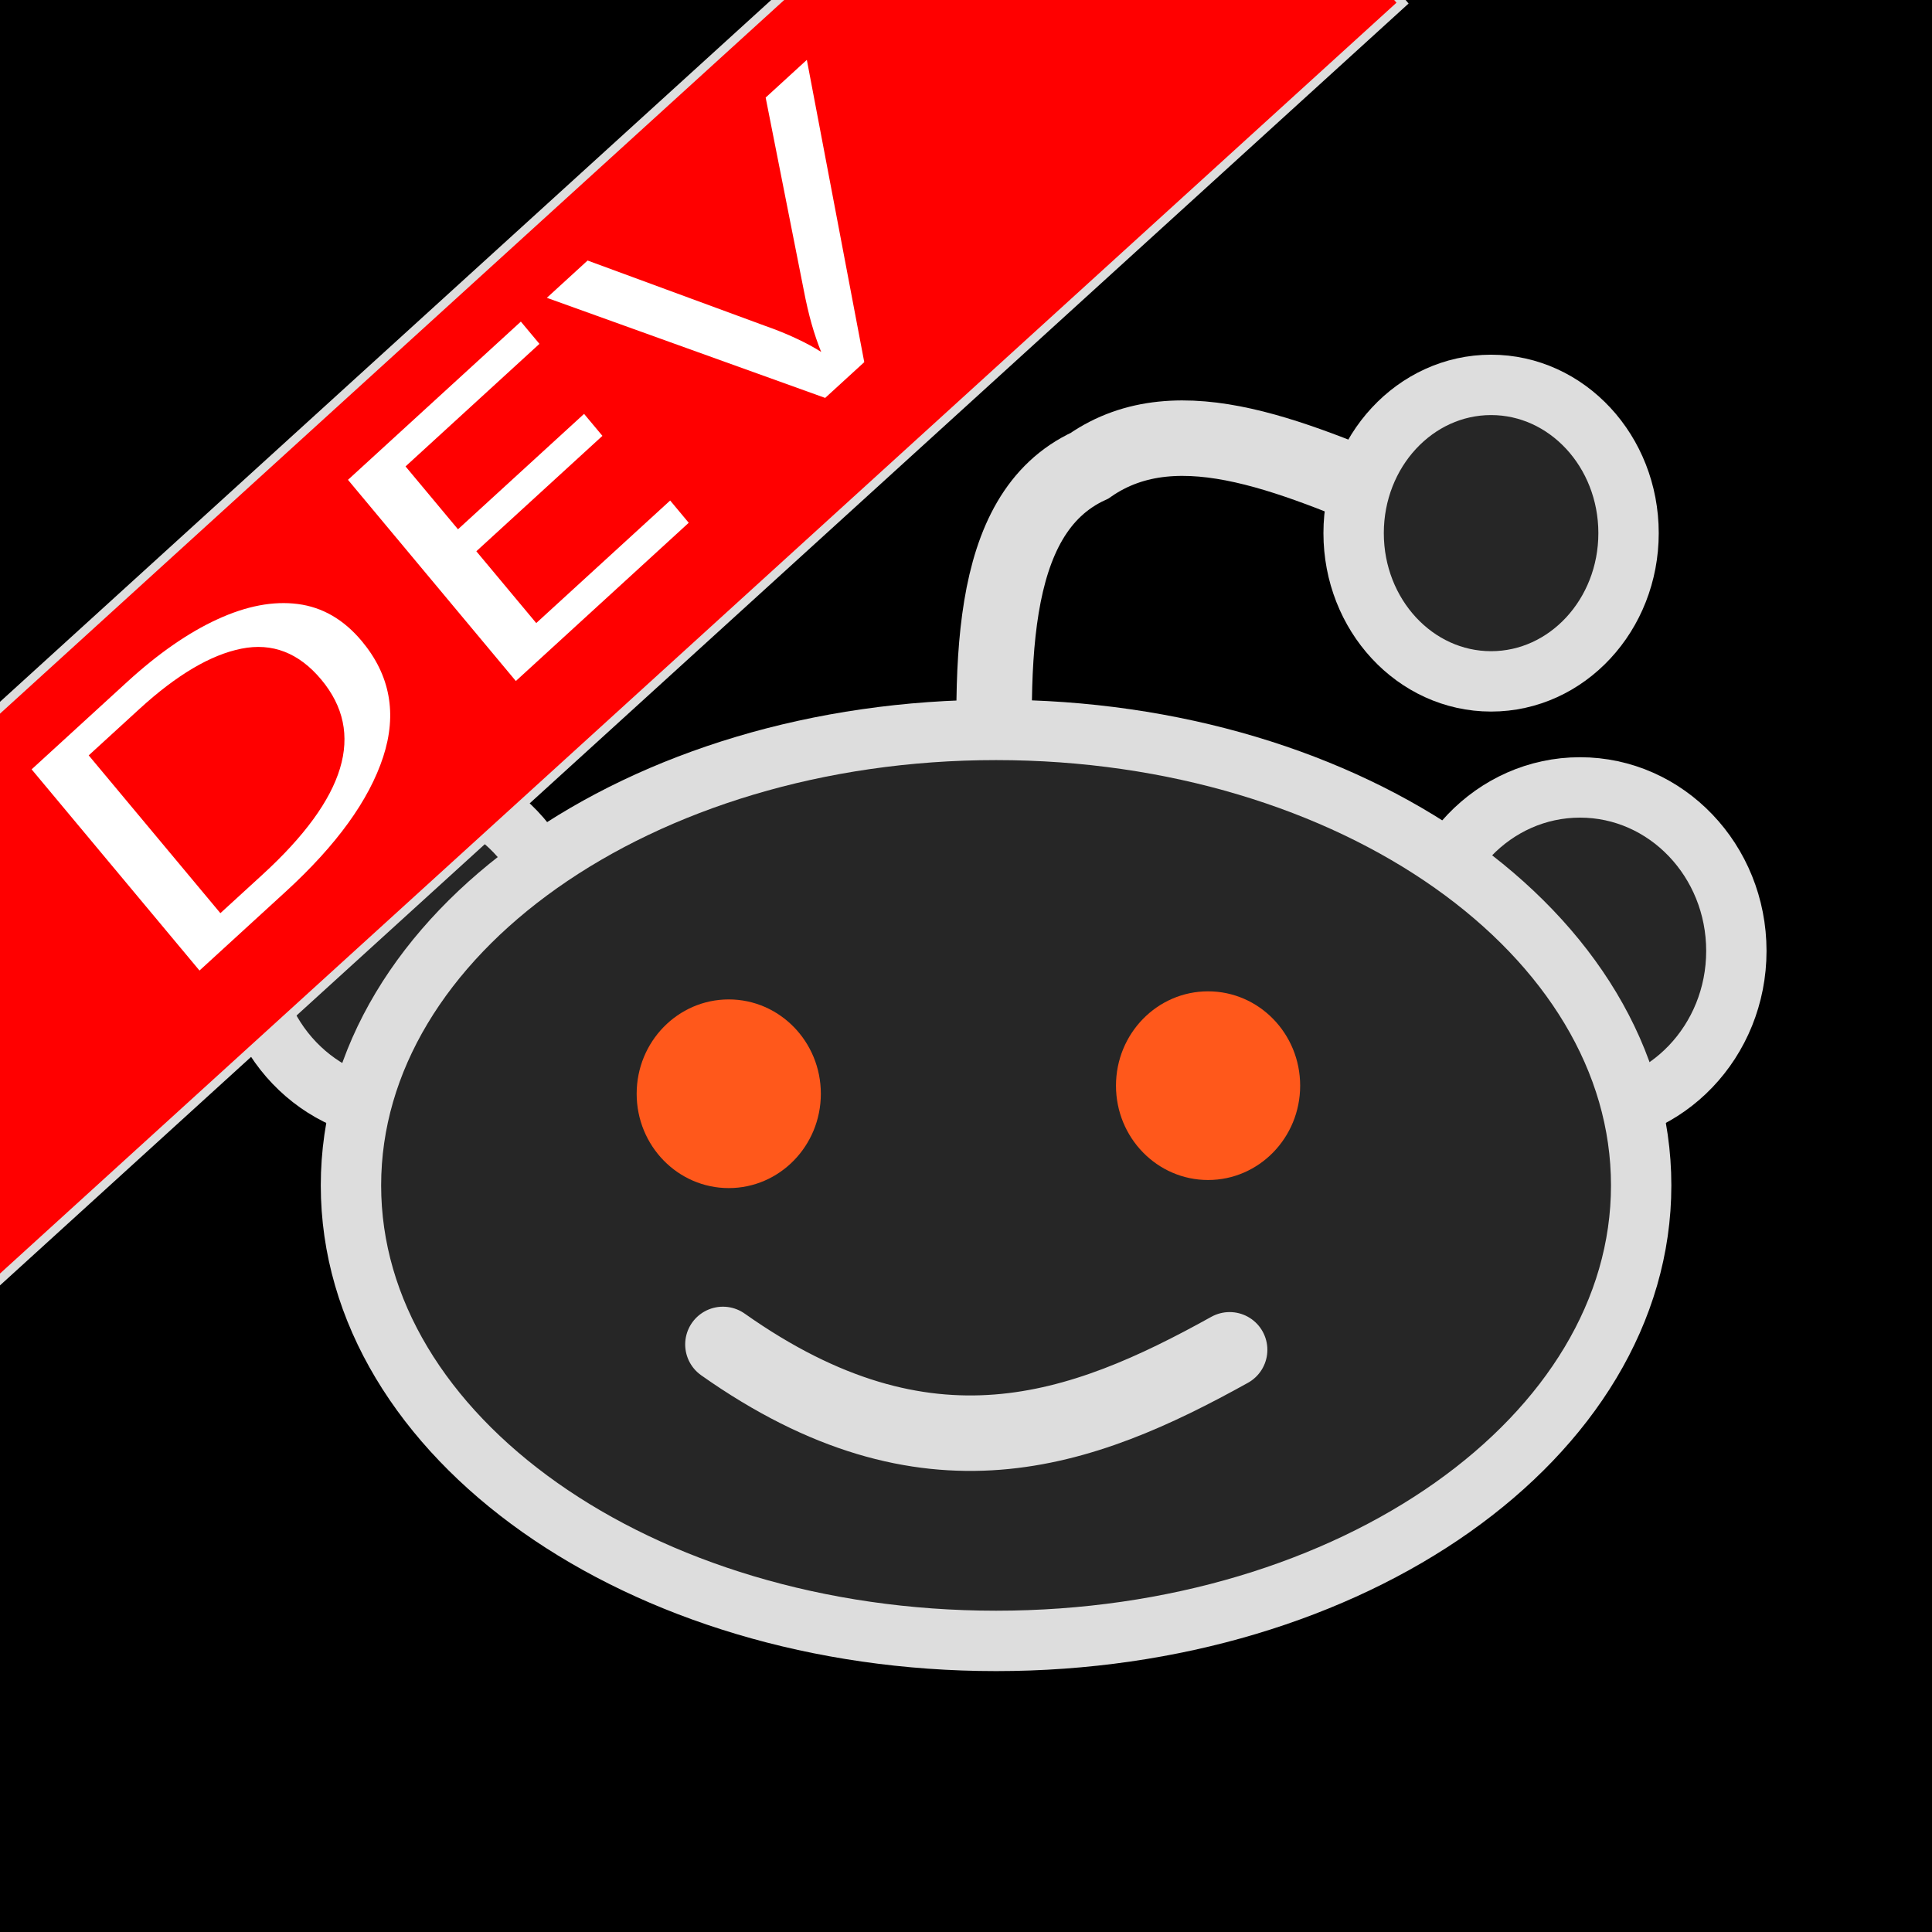
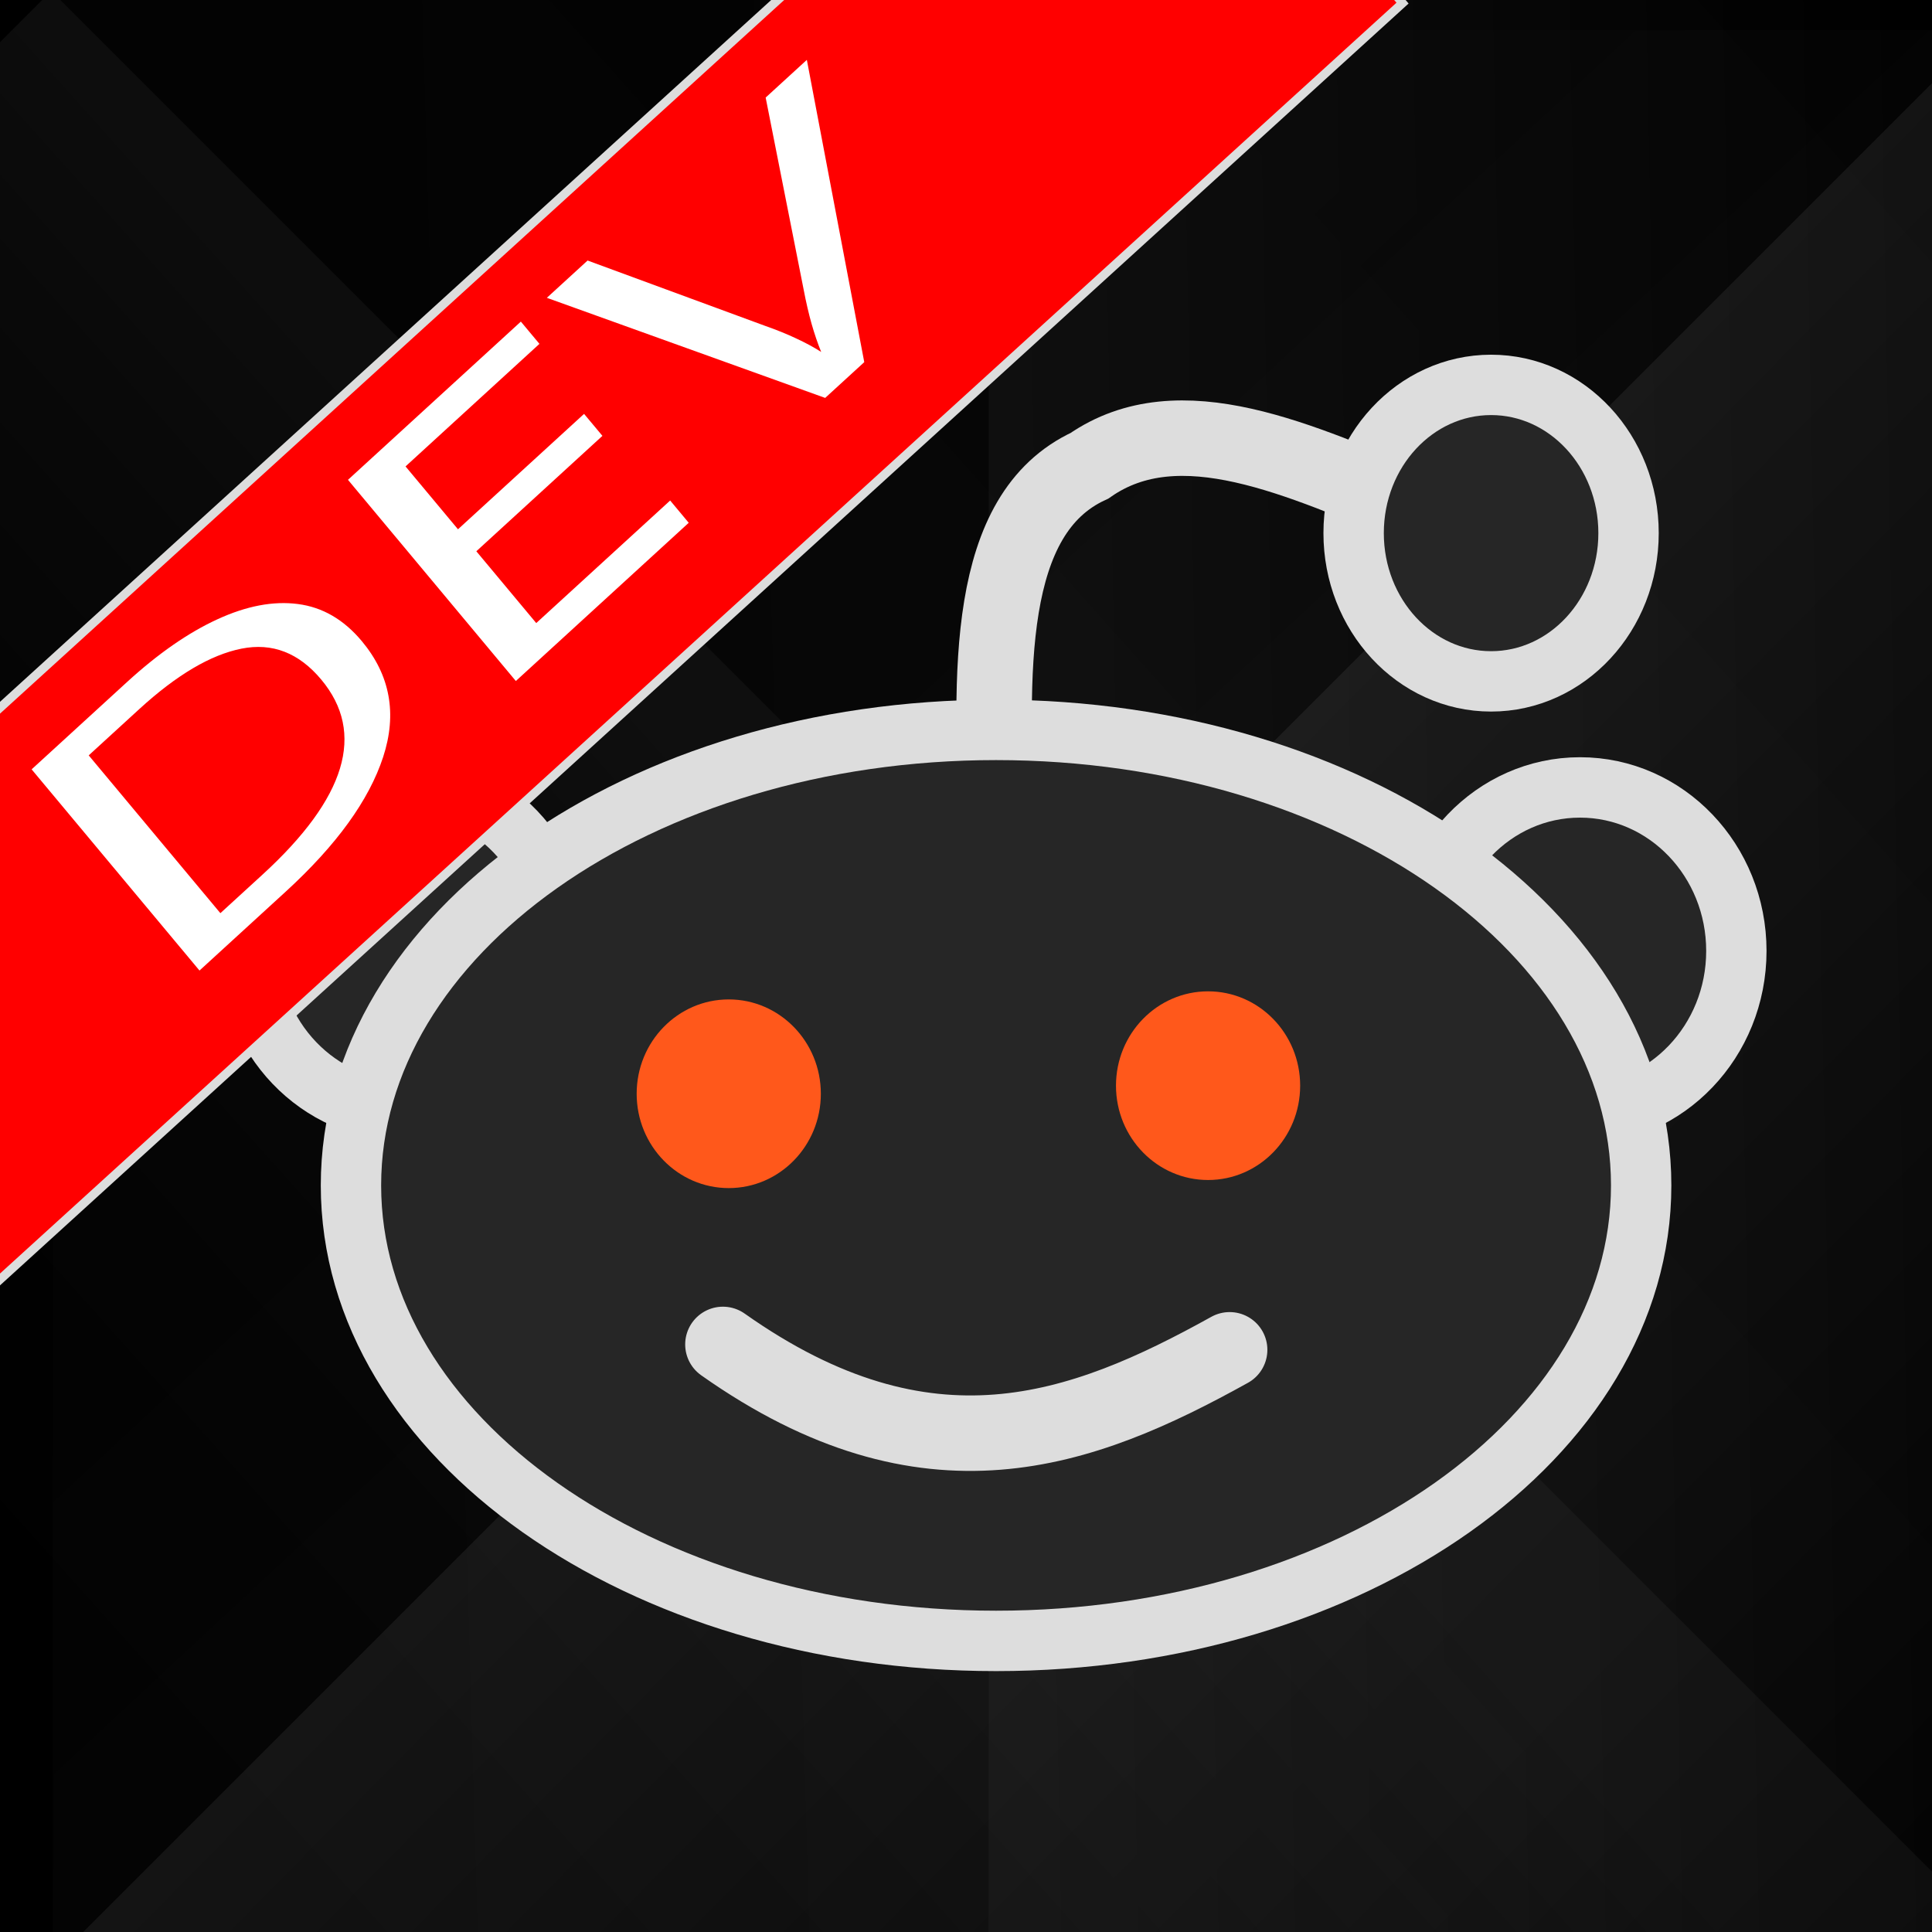
- <svg xmlns="http://www.w3.org/2000/svg" width="256" height="256" id="svg2" version="1.0">
+ <svg xmlns="http://www.w3.org/2000/svg" xmlns:xlink="http://www.w3.org/1999/xlink" width="256" height="256" id="svg2" version="1.0">
  <defs id="defs4">
-     </defs>
+     <clipPath clipPathUnits="userSpaceOnUse" id="clipPath4288-6">
+       <rect style="fill:#1ab6ef;fill-opacity:1;fill-rule:nonzero;stroke:none" id="rect4290-0" width="256" height="256" x="33.792" y="627.57" />
+     </clipPath>
+     <linearGradient xlink:href="#linearGradient4364" id="linearGradient4541" gradientUnits="userSpaceOnUse" gradientTransform="matrix(0,-1,-1,0,2357.133,-1315.543)" x1="-665.945" y1="1929.221" x2="-847.285" y2="1934.611" />
+     <linearGradient id="linearGradient4364">
+       <stop id="stop4366" offset="0" style="stop-color:#ffffff;stop-opacity:1;" />
+       <stop id="stop4368" offset="1" style="stop-color:#ffffff;stop-opacity:0;" />
+     </linearGradient>
+     <linearGradient y2="1933.946" x2="-488.127" y1="1917.551" x1="-673.026" gradientTransform="matrix(0,1,1,0,-2357.133,1315.543)" gradientUnits="userSpaceOnUse" id="linearGradient8382" xlink:href="#linearGradient4358" />
+     <linearGradient id="linearGradient4358">
+       <stop id="stop4360" offset="0" style="stop-color:#333333;stop-opacity:1;" />
+       <stop id="stop4362" offset="1" style="stop-color:#000000;stop-opacity:0;" />
+     </linearGradient>
+     <linearGradient y2="1933.946" x2="-488.127" y1="1917.551" x1="-673.026" gradientTransform="matrix(0,1,1,0,-2357.133,1315.543)" gradientUnits="userSpaceOnUse" id="linearGradient3830" xlink:href="#linearGradient4358" />
+     <linearGradient xlink:href="#linearGradient8202" id="linearGradient4122-2" gradientUnits="userSpaceOnUse" gradientTransform="matrix(-1,0,0,1,1347.973,-1051.79)" x1="1181.615" y1="1224.342" x2="1310.016" y2="1223.249" />
+     <linearGradient id="linearGradient8202">
+       <stop id="stop8204" offset="0" style="stop-color:#333333;stop-opacity:1;" />
+       <stop id="stop8206" offset="1" style="stop-color:#000000;stop-opacity:0;" />
+     </linearGradient>
+     <linearGradient xlink:href="#linearGradient8208" id="linearGradient4124-4" gradientUnits="userSpaceOnUse" gradientTransform="translate(-1347.973,-1051.79)" x1="1174.115" y1="1250.129" x2="1046.686" y2="1245.546" />
+     <linearGradient id="linearGradient8208">
+       <stop id="stop8210" offset="0" style="stop-color:#ffffff;stop-opacity:1;" />
+       <stop id="stop8212" offset="1" style="stop-color:#ffffff;stop-opacity:0;" />
+     </linearGradient>
+     <linearGradient xlink:href="#linearGradient3925-4" id="linearGradient4122" gradientUnits="userSpaceOnUse" gradientTransform="translate(-709,-1054.157)" x1="878.628" y1="1212.506" x2="751.384" y2="1216.148" />
+     <linearGradient id="linearGradient3925-4">
+       <stop style="stop-color:#333333;stop-opacity:1;" offset="0" id="stop3927-5" />
+       <stop style="stop-color:#000000;stop-opacity:0;" offset="1" id="stop3929-1" />
+     </linearGradient>
+     <linearGradient xlink:href="#linearGradient3925-1-6" id="linearGradient4124" gradientUnits="userSpaceOnUse" gradientTransform="matrix(-1,0,0,1,709,-1054.157)" x1="880.597" y1="1245.395" x2="999.344" y2="1243.179" />
+     <linearGradient id="linearGradient3925-1-6">
+       <stop style="stop-color:#ffffff;stop-opacity:1;" offset="0" id="stop3927-3-6" />
+       <stop style="stop-color:#ffffff;stop-opacity:0;" offset="1" id="stop3929-6-4" />
+     </linearGradient>
+     <linearGradient xlink:href="#linearGradient3925-4-9" id="linearGradient4122-9" gradientUnits="userSpaceOnUse" gradientTransform="translate(-709,-1054.157)" x1="878.628" y1="1212.506" x2="751.384" y2="1216.148" />
+     <linearGradient id="linearGradient3925-4-9">
+       <stop style="stop-color:#333333;stop-opacity:1;" offset="0" id="stop3927-5-4" />
+       <stop style="stop-color:#000000;stop-opacity:0;" offset="1" id="stop3929-1-1" />
+     </linearGradient>
+     <linearGradient xlink:href="#linearGradient3925-1-6-8" id="linearGradient4124-9" gradientUnits="userSpaceOnUse" gradientTransform="matrix(-1,0,0,1,709,-1054.157)" x1="880.597" y1="1245.395" x2="999.344" y2="1243.179" />
+     <linearGradient id="linearGradient3925-1-6-8">
+       <stop style="stop-color:#ffffff;stop-opacity:1;" offset="0" id="stop3927-3-6-2" />
+       <stop style="stop-color:#ffffff;stop-opacity:0;" offset="1" id="stop3929-6-4-2" />
+     </linearGradient>
+     <linearGradient xlink:href="#linearGradient4146-2" id="linearGradient4733" gradientUnits="userSpaceOnUse" gradientTransform="matrix(-1,0,0,-1,-352.5648,961.4496)" x1="-886.356" y1="1720.86" x2="-880.496" y2="1542.932" />
+     <linearGradient id="linearGradient4146-2">
+       <stop style="stop-color:#ffffff;stop-opacity:1;" offset="0" id="stop4148-2" />
+       <stop style="stop-color:#ffffff;stop-opacity:0;" offset="1" id="stop4150-4" />
+     </linearGradient>
+     <linearGradient y2="1898.394" x2="-882.319" y1="1720.032" x1="-881.333" gradientTransform="translate(352.5648,-961.4496)" gradientUnits="userSpaceOnUse" id="linearGradient8255" xlink:href="#linearGradient4146" />
+     <linearGradient id="linearGradient4146">
+       <stop style="stop-color:#333333;stop-opacity:1;" offset="0" id="stop4148" />
+       <stop style="stop-color:#000000;stop-opacity:0;" offset="1" id="stop4150" />
+     </linearGradient>
+     <clipPath clipPathUnits="userSpaceOnUse" id="clipPath4288-6-8">
+       <rect style="fill:#1ab6ef;fill-opacity:1;fill-rule:nonzero;stroke:none" id="rect4290-0-5" width="256" height="256" x="33.792" y="627.57" />
+     </clipPath>
+     <linearGradient xlink:href="#linearGradient4364-5" id="linearGradient8491" gradientUnits="userSpaceOnUse" gradientTransform="translate(659.9203,-3012.756)" x1="-240.052" y1="2363.196" x2="-238.815" y2="2538.669" />
+     <linearGradient id="linearGradient4364-5">
+       <stop id="stop4366-6" offset="0" style="stop-color:#ffffff;stop-opacity:1;" />
+       <stop id="stop4368-5" offset="1" style="stop-color:#ffffff;stop-opacity:0;" />
+     </linearGradient>
+     <linearGradient xlink:href="#linearGradient4358-8" id="linearGradient8493" gradientUnits="userSpaceOnUse" gradientTransform="matrix(-1,0,0,-1,-659.9204,3012.756)" x1="-243.778" y1="2364.146" x2="-237.296" y2="2185.62" />
+     <linearGradient id="linearGradient4358-8">
+       <stop id="stop4360-3" offset="0" style="stop-color:#333333;stop-opacity:1;" />
+       <stop id="stop4362-6" offset="1" style="stop-color:#000000;stop-opacity:0;" />
+     </linearGradient>
+     <linearGradient xlink:href="#linearGradient3925-4-5" id="linearGradient4122-4" gradientUnits="userSpaceOnUse" gradientTransform="translate(-709,-1054.157)" x1="878.628" y1="1212.506" x2="751.384" y2="1216.148" />
+     <linearGradient id="linearGradient3925-4-5">
+       <stop style="stop-color:#333333;stop-opacity:1;" offset="0" id="stop3927-5-9" />
+       <stop style="stop-color:#000000;stop-opacity:0;" offset="1" id="stop3929-1-6" />
+     </linearGradient>
+     <linearGradient xlink:href="#linearGradient3925-1-6-0" id="linearGradient4124-8" gradientUnits="userSpaceOnUse" gradientTransform="matrix(-1,0,0,1,709,-1054.157)" x1="880.597" y1="1245.395" x2="999.344" y2="1243.179" />
+     <linearGradient id="linearGradient3925-1-6-0">
+       <stop style="stop-color:#ffffff;stop-opacity:1;" offset="0" id="stop3927-3-6-7" />
+       <stop style="stop-color:#ffffff;stop-opacity:0;" offset="1" id="stop3929-6-4-6" />
+     </linearGradient>
+     <linearGradient xlink:href="#linearGradient8202-5" id="linearGradient4122-2-6" gradientUnits="userSpaceOnUse" gradientTransform="matrix(-1,0,0,1,1347.973,-1051.79)" x1="1181.615" y1="1224.342" x2="1310.016" y2="1223.249" />
+     <linearGradient id="linearGradient8202-5">
+       <stop id="stop8204-0" offset="0" style="stop-color:#333333;stop-opacity:1;" />
+       <stop id="stop8206-1" offset="1" style="stop-color:#000000;stop-opacity:0;" />
+     </linearGradient>
+     <linearGradient xlink:href="#linearGradient8208-1" id="linearGradient4124-4-0" gradientUnits="userSpaceOnUse" gradientTransform="translate(-1347.973,-1051.79)" x1="1174.115" y1="1250.129" x2="1046.686" y2="1245.546" />
+     <linearGradient id="linearGradient8208-1">
+       <stop id="stop8210-6" offset="0" style="stop-color:#ffffff;stop-opacity:1;" />
+       <stop id="stop8212-5" offset="1" style="stop-color:#ffffff;stop-opacity:0;" />
+     </linearGradient>
+     <linearGradient xlink:href="#linearGradient3925-4-8" id="linearGradient4122-1" gradientUnits="userSpaceOnUse" gradientTransform="translate(-709,-1054.157)" x1="878.628" y1="1212.506" x2="751.384" y2="1216.148" />
+     <linearGradient id="linearGradient3925-4-8">
+       <stop style="stop-color:#333333;stop-opacity:1;" offset="0" id="stop3927-5-1" />
+       <stop style="stop-color:#000000;stop-opacity:0;" offset="1" id="stop3929-1-9" />
+     </linearGradient>
+     <linearGradient xlink:href="#linearGradient3925-1-6-2" id="linearGradient4124-42" gradientUnits="userSpaceOnUse" gradientTransform="matrix(-1,0,0,1,709,-1054.157)" x1="880.597" y1="1245.395" x2="999.344" y2="1243.179" />
+     <linearGradient id="linearGradient3925-1-6-2">
+       <stop style="stop-color:#ffffff;stop-opacity:1;" offset="0" id="stop3927-3-6-0" />
+       <stop style="stop-color:#ffffff;stop-opacity:0;" offset="1" id="stop3929-6-4-0" />
+     </linearGradient>
+     <linearGradient xlink:href="#linearGradient8344" id="linearGradient8355" gradientUnits="userSpaceOnUse" gradientTransform="matrix(0,1,1,0,-1626.312,-305.6021)" x1="-451.174" y1="2142.653" x2="-281.283" y2="2152.188" />
+     <linearGradient id="linearGradient8344">
+       <stop id="stop8346" offset="0" style="stop-color:#ffffff;stop-opacity:1;" />
+       <stop id="stop8348" offset="1" style="stop-color:#ffffff;stop-opacity:0;" />
+     </linearGradient>
+     <linearGradient xlink:href="#linearGradient8338" id="linearGradient8357" gradientUnits="userSpaceOnUse" gradientTransform="matrix(0,-1,-1,0,1626.312,305.6021)" x1="-466.235" y1="2161.91" x2="-631.252" y2="2152.808" />
+     <linearGradient id="linearGradient8338">
+       <stop id="stop8340" offset="0" style="stop-color:#333333;stop-opacity:1;" />
+       <stop id="stop8342" offset="1" style="stop-color:#000000;stop-opacity:0;" />
+     </linearGradient>
+   </defs>
  <g id="layer1" transform="translate(-373.642,-318.344)">
+     <g transform="translate(-695.1018,-145.8041)" id="g8533">
+       <g id="g8527">
+         <g transform="translate(1028.567,304.768)" style="opacity:0.05" id="g3967">
+           <g transform="translate(0,113.094)" id="g4118">
+             <rect style="fill:url(#linearGradient4122);fill-opacity:1;fill-rule:nonzero;stroke:none" id="rect2985-5-6" width="128" height="256" x="41.177" y="47.286" />
+             <rect transform="scale(-1,1)" style="fill:url(#linearGradient4124);fill-opacity:1;fill-rule:nonzero;stroke:none" id="rect2985-5-6-5" width="128" height="256" x="-297.177" y="47.286" />
+           </g>
+         </g>
+       </g>
+     </g>
    <rect style="fill:#000000;fill-opacity:1;stroke:#808080;stroke-width:1.329;stroke-miterlimit:4;stroke-opacity:1;stroke-dasharray:none" id="rect3024" width="268.195" height="264.66" x="-2.525" y="-1.084" transform="translate(373.642,318.344)" />
+     <g transform="matrix(1.039062,0,0,1.035156,-739.8887,-165.157)" id="g8533-8">
+       <g id="g8527-7">
+         <g transform="translate(1028.567,304.768)" style="opacity:0.05" id="g3967-2">
+           <g transform="translate(0,113.094)" id="g4118-4">
+             <rect style="fill:url(#linearGradient4122-1);fill-opacity:1;fill-rule:nonzero;stroke:none" id="rect2985-5-6-6" width="128" height="256" x="41.177" y="47.286" />
+             <rect transform="scale(-1,1)" style="fill:url(#linearGradient4124-42);fill-opacity:1;fill-rule:nonzero;stroke:none" id="rect2985-5-6-5-2" width="128" height="256" x="-297.177" y="47.286" />
+           </g>
+         </g>
+       </g>
+     </g>
+     <g transform="translate(-692.6525,-450.7907)" id="g8495" style="opacity:0.263">
+       <g transform="translate(273.3981,-16.56956)" id="g8350">
+         <g id="g4735-3" transform="matrix(-1,0,0,1,1092.671,2.814523)">
+           <rect transform="matrix(-0.7071068,0.7071068,-0.7071068,-0.7071068,0,0)" y="-759.903" x="345.563" height="181.313" width="362.626" id="rect4126-8-8-1" style="opacity:0.05;fill:url(#linearGradient8355);fill-opacity:1;fill-rule:nonzero;stroke:none" />
+           <rect transform="matrix(0.7071068,-0.7071068,0.7071068,0.7071068,0,0)" y="759.903" x="-708.189" height="181.313" width="362.626" id="rect4126-8-4" style="fill:url(#linearGradient8357);fill-opacity:1;fill-rule:nonzero;stroke:none" />
+         </g>
+       </g>
+     </g>
+     <g id="g4190-7-8" transform="matrix(-1,0,0,-1,670.4343,1205.914)" clip-path="url(#clipPath4288-6-8)" style="opacity:0.082">
+       <g id="g8475">
+         <rect style="fill:url(#linearGradient8491);fill-opacity:1;fill-rule:nonzero;stroke:none" id="rect4126-8-8-2-8" width="362.626" height="181.313" x="238.551" y="-648.673" transform="matrix(-0.7071068,0.7071068,-0.7071068,-0.7071068,0,0)" />
+         <rect style="fill:url(#linearGradient8493);fill-opacity:1;fill-rule:nonzero;stroke:none" id="rect4126-8-2-5" width="362.626" height="181.313" x="-601.177" y="648.673" transform="matrix(0.7071068,-0.7071068,0.7071068,0.7071068,0,0)" />
+       </g>
+     </g>
    <path style="fill:#262626;fill-opacity:1;fill-rule:nonzero;stroke:#dddddd;stroke-width:9.237;stroke-miterlimit:4;stroke-opacity:1;stroke-dasharray:none" id="path9382" d="m 369.286,125.286 c 0,13.807 -10.713,25 -23.929,25 -13.215,0 -23.929,-11.193 -23.929,-25 0,-13.807 10.713,-25 23.929,-25 13.215,0 23.929,11.193 23.929,25 z" transform="matrix(0.8656716,0,0,0.8664962,128.3236,335.304)" />
    <path style="fill:#262626;fill-opacity:1;fill-rule:nonzero;stroke:#dddddd;stroke-width:9.237;stroke-miterlimit:4;stroke-opacity:1;stroke-dasharray:none" id="path9382-2" d="m 369.286,125.286 c 0,13.807 -10.713,25 -23.929,25 -13.215,0 -23.929,-11.193 -23.929,-25 0,-13.807 10.713,-25 23.929,-25 13.215,0 23.929,11.193 23.929,25 z" transform="matrix(0.8656716,0,0,0.8664962,284.0379,335.7844)" />
    <path style="fill:none;stroke:#dddddd;stroke-width:10;stroke-linecap:butt;stroke-linejoin:miter;stroke-miterlimit:4;stroke-opacity:1;stroke-dasharray:none" d="m 561.575,385.773 c -15.654,-6.425 -31.605,-14.038 -43.571,-5.714 -13.857,6.381 -13.196,27.28 -12.143,48.571" id="path9944" />
    <path style="fill:#262626;fill-opacity:1;fill-rule:nonzero;stroke:#dddddd;stroke-width:7.719;stroke-linecap:round;stroke-miterlimit:4;stroke-opacity:1;stroke-dasharray:none" id="path9940" d="m 497.857,154.214 c 0,32.151 -36.937,58.214 -82.5,58.214 -45.563,0 -82.5,-26.063 -82.5,-58.214 0,-32.151 36.937,-58.214 82.5,-58.214 45.563,0 82.5,26.063 82.5,58.214 z" transform="matrix(1.036113,0,0,1.03681,75.26898,315.5245)" />
    <path style="fill:#262626;fill-opacity:1;fill-rule:nonzero;stroke:#dddddd;stroke-width:8;stroke-linecap:round;stroke-miterlimit:4;stroke-opacity:1;stroke-dasharray:none" id="path9942" d="m 509.286,71.357 c 0,10.848 -8.155,19.643 -18.214,19.643 -10.059,0 -18.214,-8.794 -18.214,-19.643 0,-10.848 8.155,-19.643 18.214,-19.643 10.059,0 18.214,8.794 18.214,19.643 z" transform="translate(80.14664,317.6297)" />
    <path style="fill:#ff581b;fill-opacity:1;fill-rule:nonzero;stroke:none" id="path9946" d="m 683.571,139.571 c 0,8.284 -6.556,15 -14.643,15 -8.087,0 -14.643,-6.716 -14.643,-15 0,-8.284 6.556,-15 14.643,-15 8.087,0 14.643,6.716 14.643,15 z" transform="matrix(0.8333333,0,0,0.8333333,-87.23432,346.963)" />
    <path style="fill:#ff581b;fill-opacity:1;fill-rule:nonzero;stroke:none" id="path9946-2" d="m 683.571,139.571 c 0,8.284 -6.556,15 -14.643,15 -8.087,0 -14.643,-6.716 -14.643,-15 0,-8.284 6.556,-15 14.643,-15 8.087,0 14.643,6.716 14.643,15 z" transform="matrix(0.8333333,0,0,0.8333333,-23.72242,345.8916)" />
    <path style="fill:none;stroke:#dddddd;stroke-width:10;stroke-linecap:round;stroke-linejoin:miter;stroke-miterlimit:4;stroke-opacity:1;stroke-dasharray:none" d="m 469.432,496.487 c 27.109,19.15 47.543,11.599 67.143,0.714" id="path9970" />
    <rect style="fill:#ff0000;fill-opacity:1;stroke:#dddddd;stroke-width:1.161;stroke-miterlimit:4;stroke-opacity:1;stroke-dasharray:none" id="rect2992" width="263.172" height="56.075" x="-39.315" y="556.733" transform="matrix(0.7395947,-0.6730526,0.6428142,0.7660221,0,0)" />
    <text xml:space="preserve" style="font-size:61.49px;font-style:normal;font-variant:normal;font-weight:normal;font-stretch:normal;line-height:125%;letter-spacing:0px;word-spacing:0px;fill:#000000;fill-opacity:1;stroke:none;font-family:Ubuntu;-inkscape-font-specification:Ubuntu" x="10.512" y="759.317" id="text2994" transform="matrix(0.9338519,-0.8546749,0.5066218,0.607166,0,0)">
      <tspan id="tspan2996" x="10.512" y="759.317" style="fill:#ffffff">DEV</tspan>
    </text>
  </g>
</svg>
